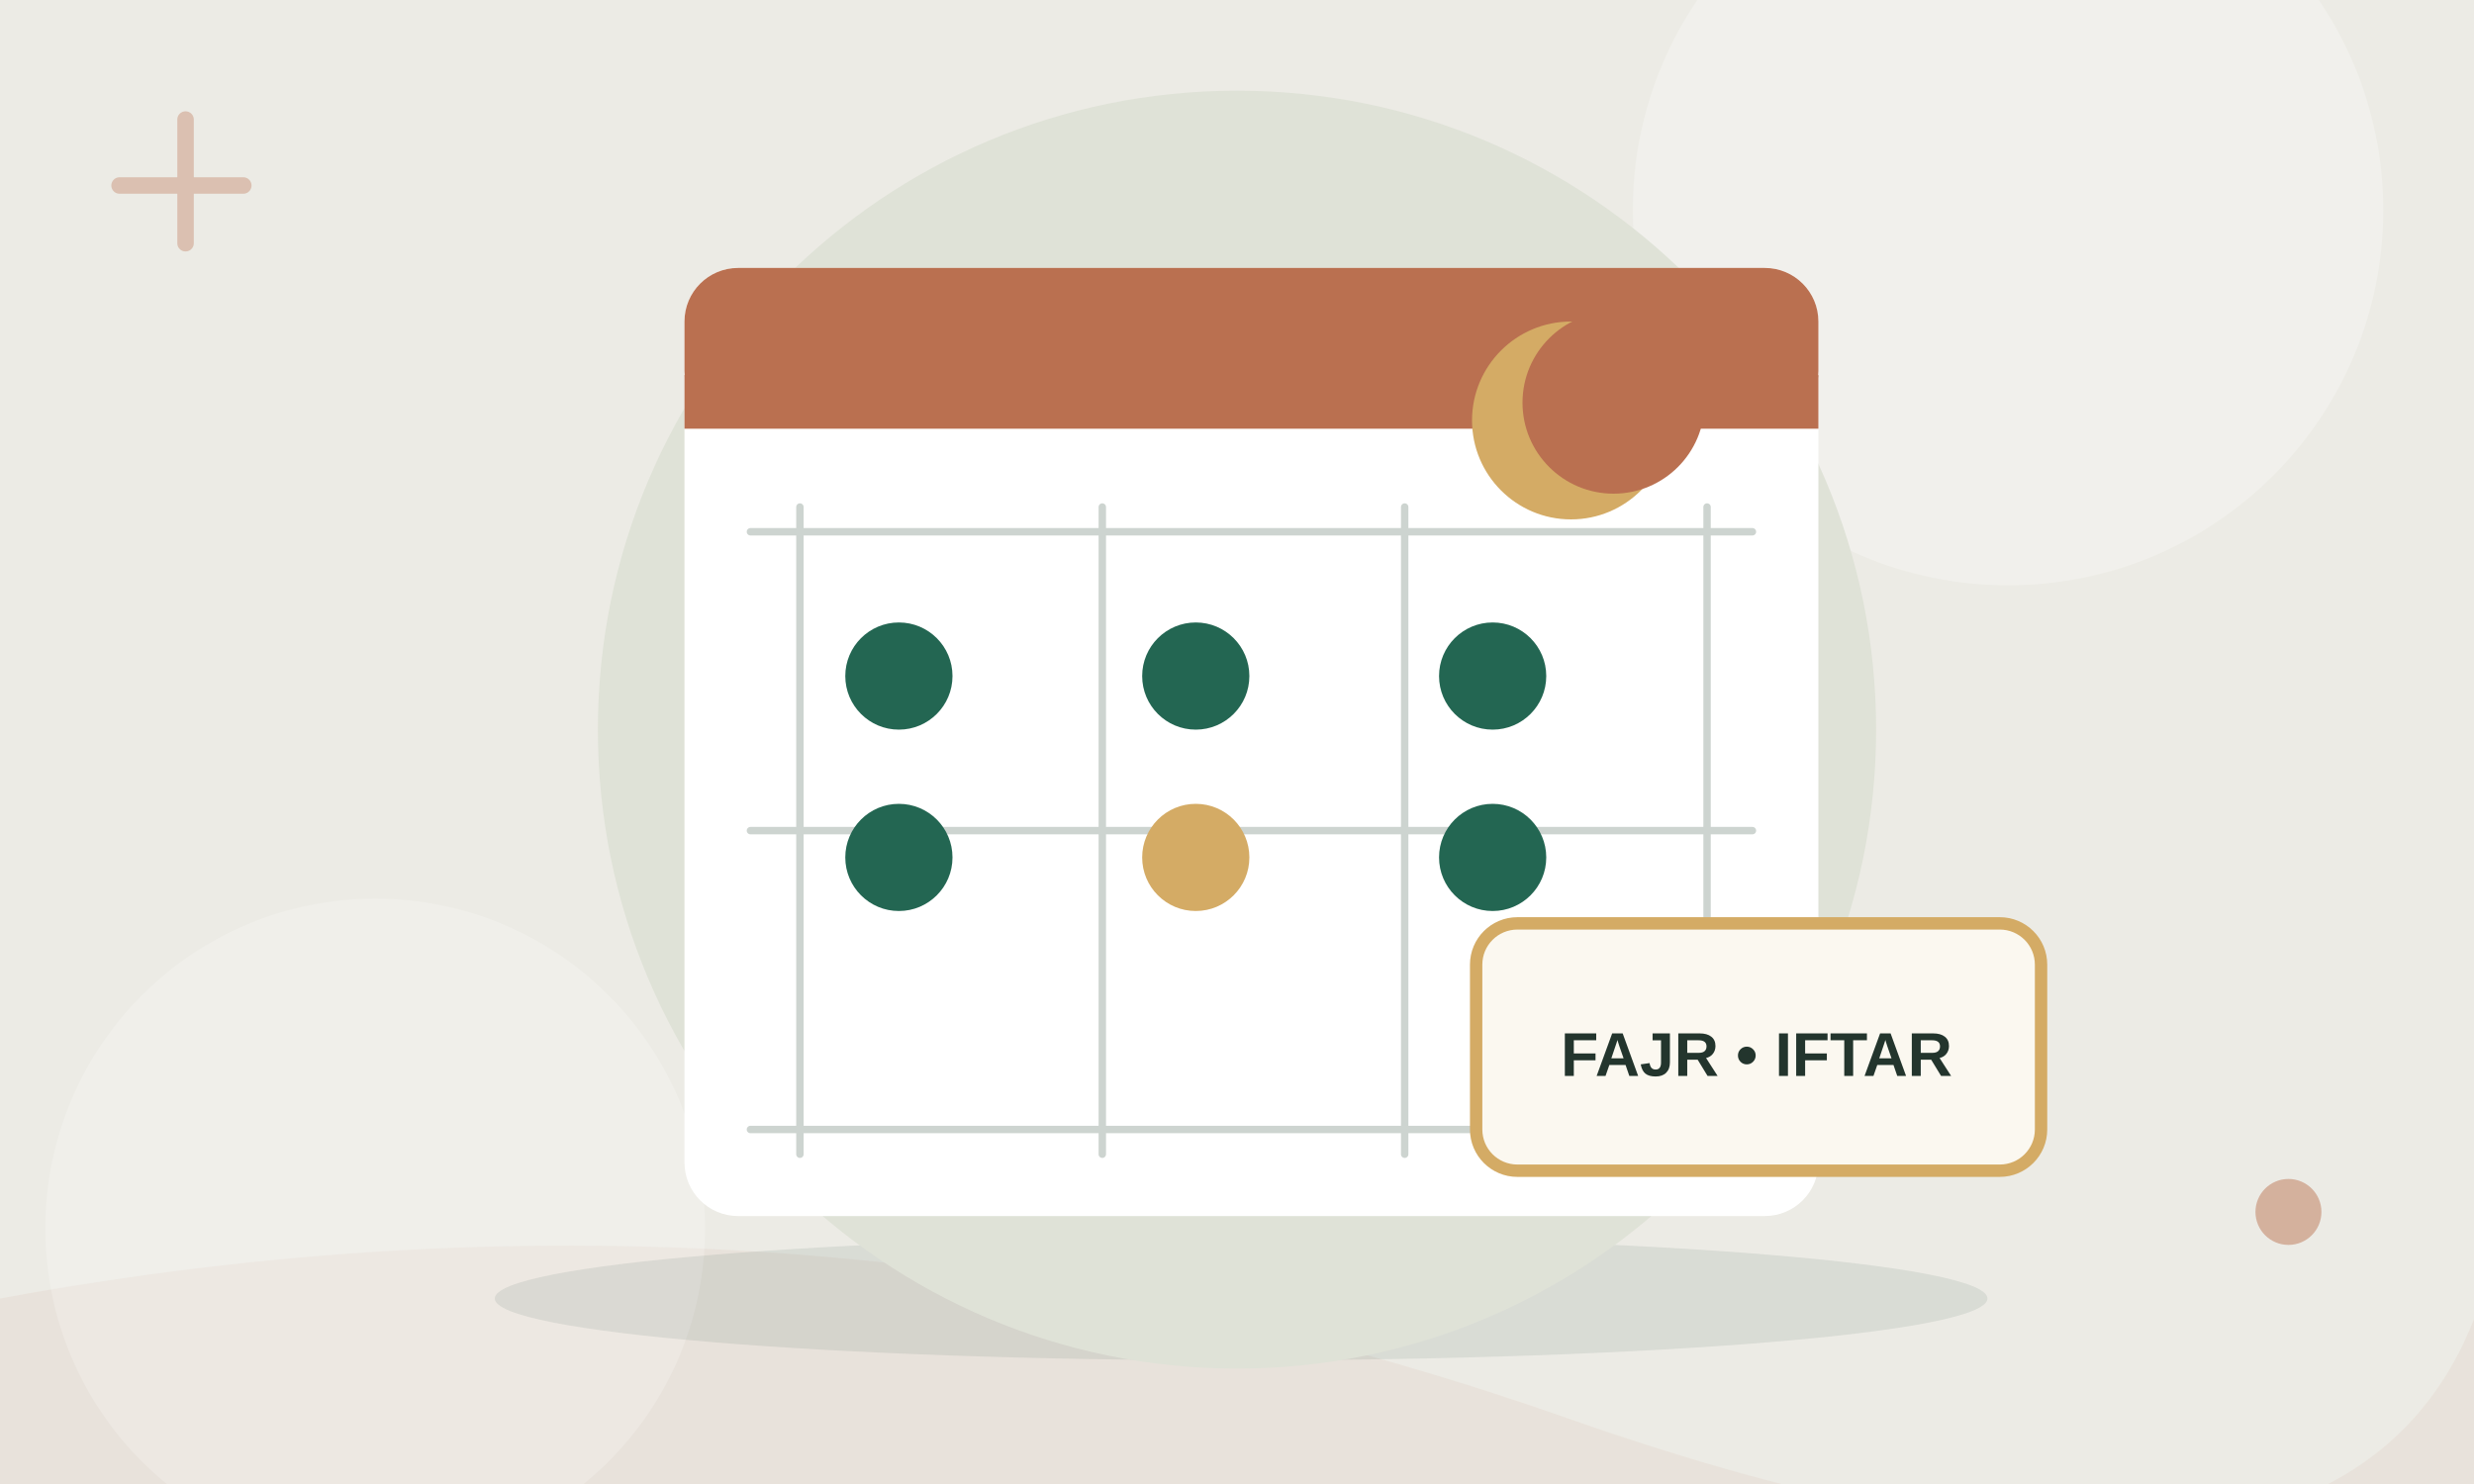
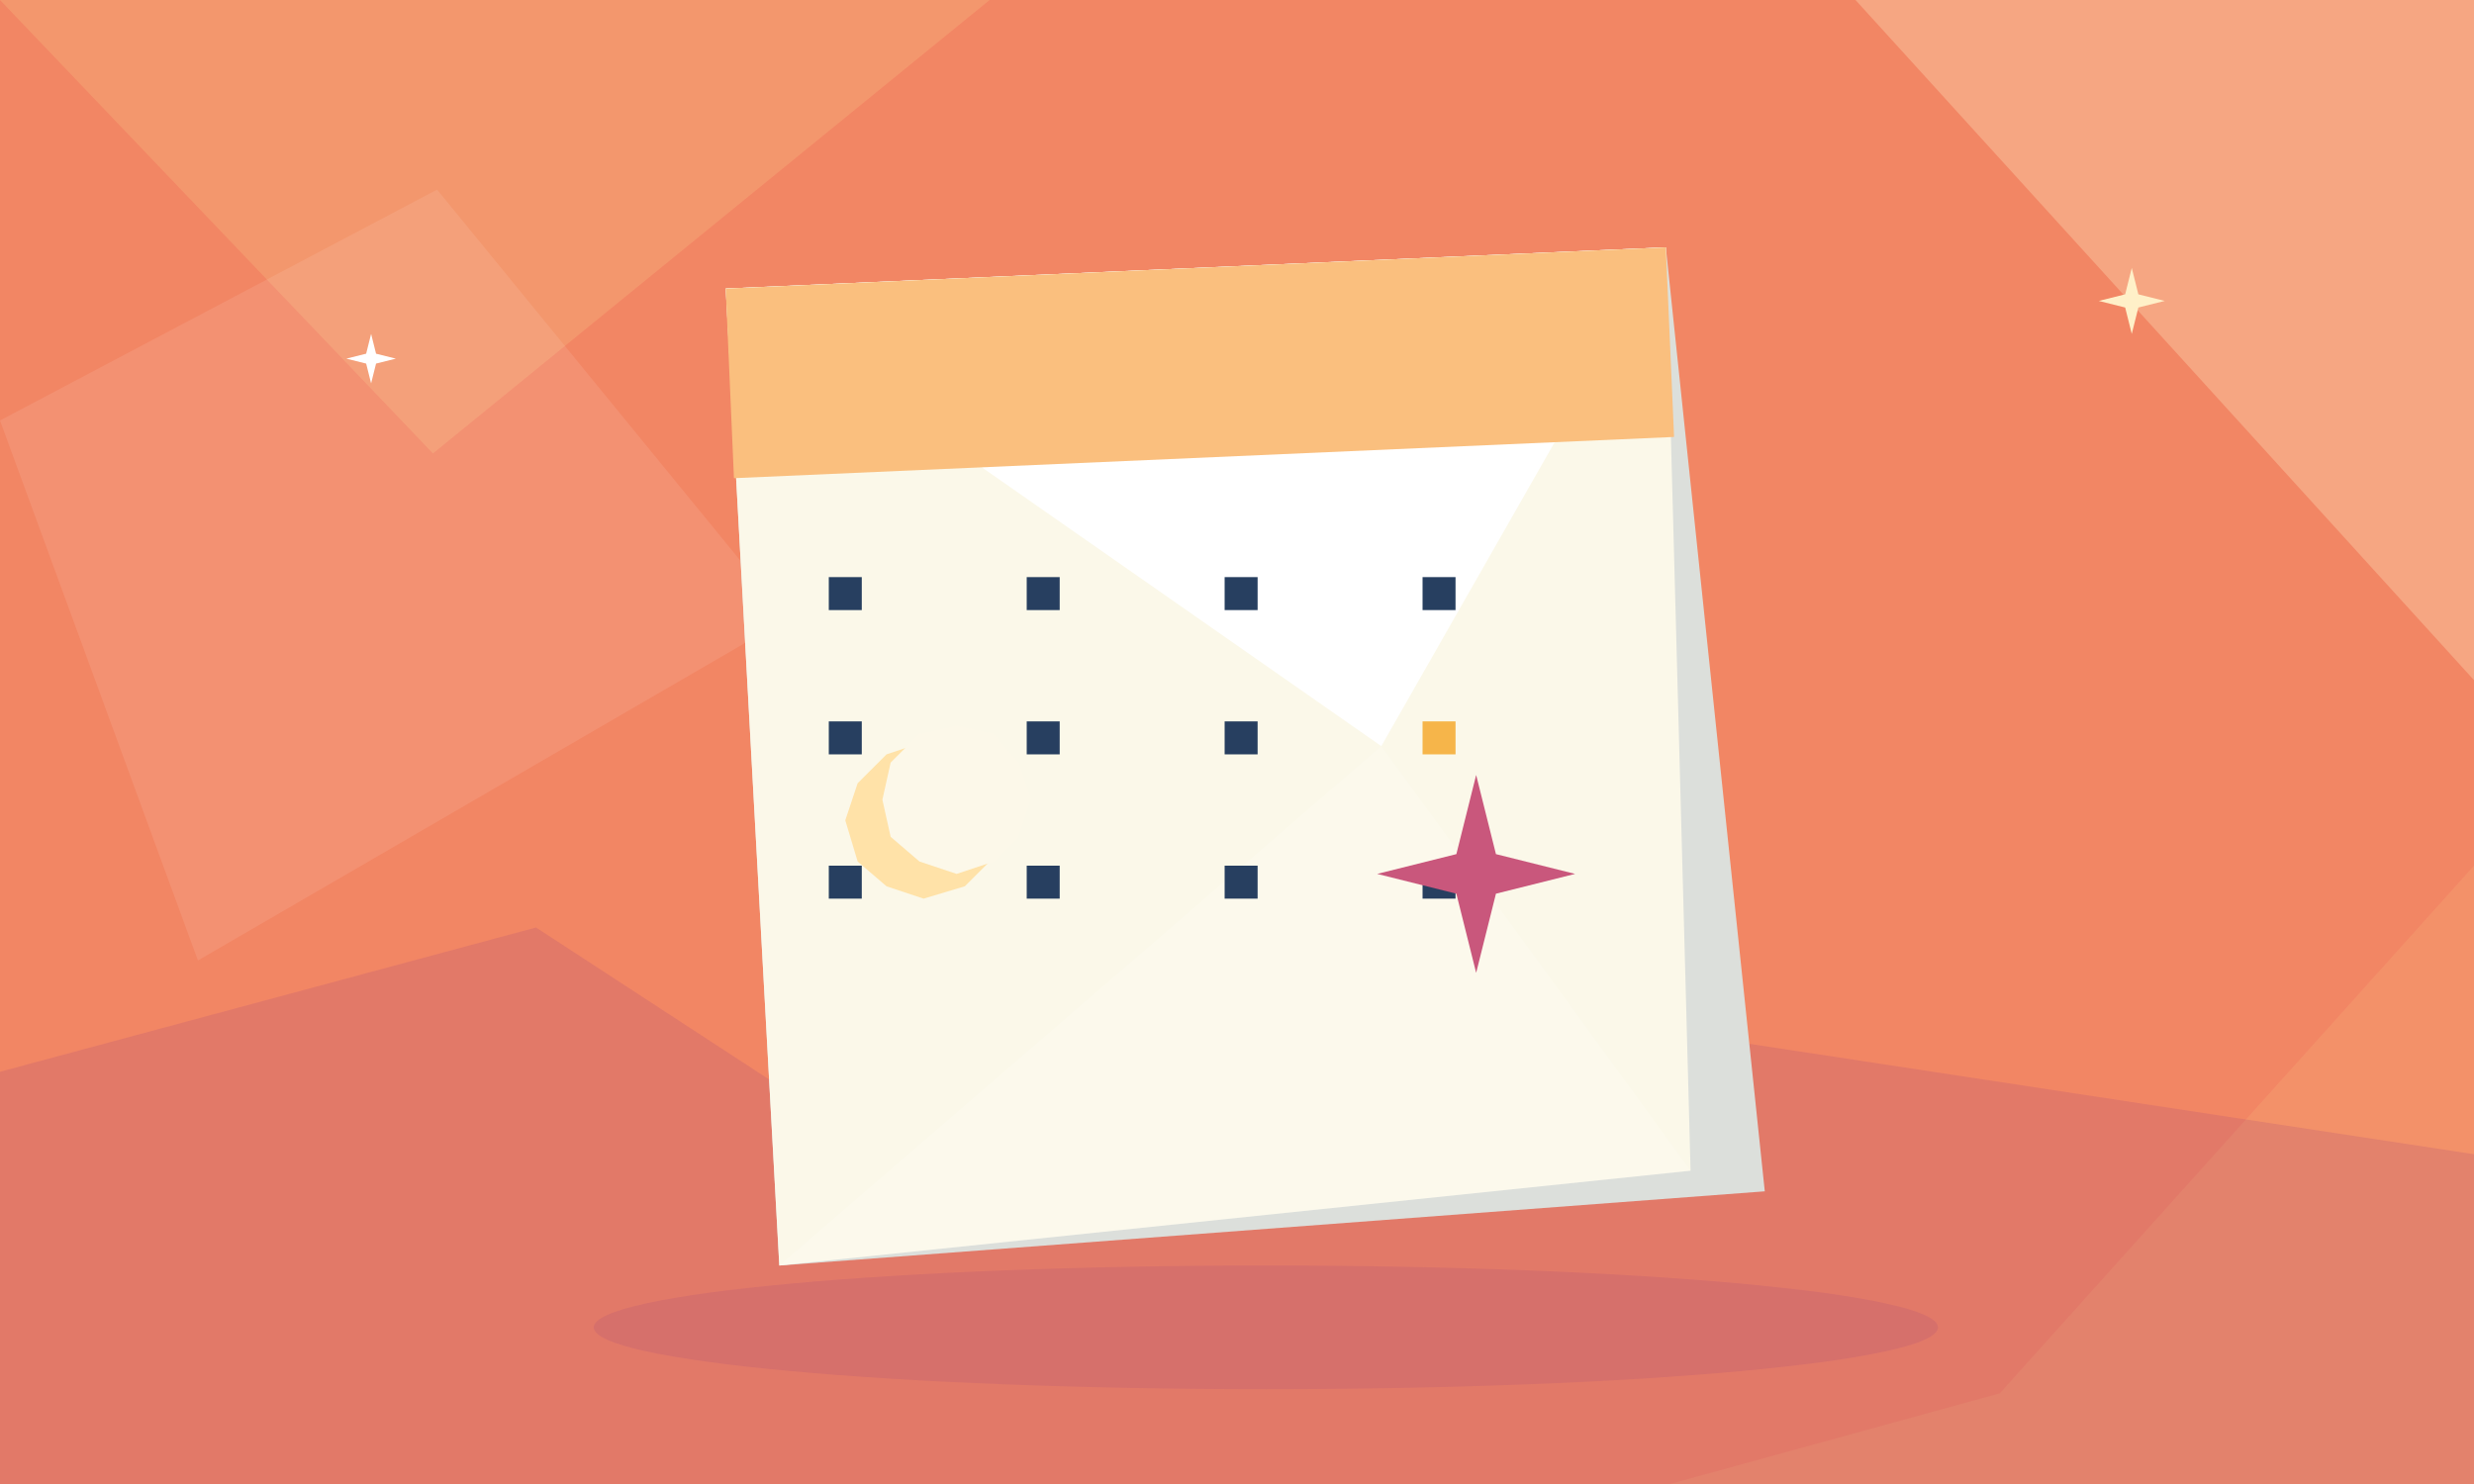
- <svg xmlns="http://www.w3.org/2000/svg" viewBox="0 0 600 360" width="600" height="360" role="img" aria-labelledby="title desc">
-   <rect width="600" height="360" fill="#ECEBE5" />
-   <path d="M0 315Q195 279 380 344T600 320V360H0Z" fill="#BA7050" opacity=".07" />
-   <circle cx="487" cy="51" r="91" fill="#fff" opacity=".25" />
-   <circle cx="91" cy="298" r="80" fill="#fff" opacity=".20" />
-   <ellipse cx="301" cy="315" rx="181" ry="15" fill="#183E32" opacity=".09" />
-   <g>
-     <circle cx="300" cy="177" r="155" fill="#DFE2D7" />
-     <rect x="166" y="65" width="275" height="230" rx="13" fill="#FFFFFF" />
-     <rect x="166" y="65" width="275" height="38" rx="13" fill="#BA7050" />
-     <rect x="166" y="91" width="275" height="13" rx="0" fill="#BA7050" />
-     <path d="M194 123 L194 280" fill="none" stroke="#CDD4D0" stroke-width="1.8" stroke-linecap="round" />
-     <path d="M267.333 123 L267.333 280" fill="none" stroke="#CDD4D0" stroke-width="1.8" stroke-linecap="round" />
-     <path d="M340.667 123 L340.667 280" fill="none" stroke="#CDD4D0" stroke-width="1.8" stroke-linecap="round" />
-     <path d="M414 123 L414 280" fill="none" stroke="#CDD4D0" stroke-width="1.8" stroke-linecap="round" />
-     <path d="M182 129 L425 129" fill="none" stroke="#CDD4D0" stroke-width="1.8" stroke-linecap="round" />
-     <path d="M182 201.5 L425 201.5" fill="none" stroke="#CDD4D0" stroke-width="1.8" stroke-linecap="round" />
-     <path d="M182 274 L425 274" fill="none" stroke="#CDD4D0" stroke-width="1.8" stroke-linecap="round" />
-     <circle cx="381" cy="102" r="24" fill="#D4AB65" />
-     <circle cx="391.32" cy="97.68" r="22.08" fill="#BA7050" />
-     <circle cx="218" cy="164" r="13" fill="#236652" />
-     <circle cx="290" cy="164" r="13" fill="#236652" />
-     <circle cx="362" cy="164" r="13" fill="#236652" />
-     <circle cx="218" cy="208" r="13" fill="#236652" />
-     <circle cx="290" cy="208" r="13" fill="#D4AB65" />
-     <circle cx="362" cy="208" r="13" fill="#236652" />
-     <rect x="358" y="224" width="137" height="60" rx="10" fill="#FBF8F0" stroke="#D4AB65" stroke-width="3" />
-     <text x="426" y="261" fill="#23352D" font-family="Arial,Helvetica,sans-serif" font-size="15" font-weight="700" text-anchor="middle">FAJR  •  IFTAR</text>
+ <svg xmlns="http://www.w3.org/2000/svg" width="600" height="360" viewBox="0 0 600 360" role="img" aria-labelledby="title desc">
+   <rect width="600" height="360" fill="#F28664" />
+   <polygon points="0,0 240,0 105,110" fill="#F9CA89" opacity=".25" />
+   <polygon points="600,0 450,0 600,165" fill="#FFF0C8" opacity=".3" />
+   <polygon points="0,102 106,46 191,150 48,233" fill="#fff" opacity=".09" />
+   <polygon points="485,338 600,210 600,360 405,360" fill="#F9CA89" opacity=".16" />
+   <polygon points="NaN,NaN NaN,NaN NaN,NaN NaN,NaN NaN,NaN NaN,NaN NaN,NaN NaN,NaN NaN,NaN NaN,NaN NaN,NaN" fill="#F9CA89" />
+   <g opacity=".17">
+     <polygon points="NaN,NaN NaN,NaN NaN,NaN NaN,NaN NaN,NaN NaN,NaN NaN,NaN NaN,NaN NaN,NaN NaN,NaN NaN,NaN" fill="#B45275" />
  </g>
-   <path d="M29 45h30M45 29v30" fill="none" stroke="#BA7050" opacity=".35" stroke-width="4" stroke-linecap="round" />
-   <circle cx="555" cy="294" r="8" fill="#BA7050" opacity=".48" />
+   <polygon points="0,260 130,225 245,300 390,248 600,280 600,360 0,360" fill="#B45275" opacity=".25" />
+   <ellipse cx="307" cy="322" rx="163" ry="15" fill="#B45275" opacity=".25" />
+   <polygon points="176,70 404,60 428,289 189,307" fill="#DCDFDB" />
+   <polygon points="176,70 404,60 410,284 189,307" fill="#FBF8E9" />
+   <polygon points="176,70 404,60 335,181" fill="#fff" />
+   <polygon points="189,307 410,284 335,181" fill="#fff" opacity=".15" />
+   <polygon points="176,70 404,60 406,106 178,116" fill="#FABF7E" />
+   <polygon points="209,148 201,148 201,140 209,140" fill="#273F60" />
+   <polygon points="257,148 249,148 249,140 257,140" fill="#273F60" />
+   <polygon points="305,148 297,148 297,140 305,140" fill="#273F60" />
+   <polygon points="353,148 345,148 345,140 353,140" fill="#273F60" />
+   <polygon points="209,183 201,183 201,175 209,175" fill="#273F60" />
+   <polygon points="257,183 249,183 249,175 257,175" fill="#273F60" />
+   <polygon points="305,183 297,183 297,175 305,175" fill="#273F60" />
+   <polygon points="353,183 345,183 345,175 353,175" fill="#F6B54A" />
+   <polygon points="209,218 201,218 201,210 209,210" fill="#273F60" />
+   <polygon points="257,218 249,218 249,210 257,210" fill="#273F60" />
+   <polygon points="305,218 297,218 297,210 305,210" fill="#273F60" />
+   <polygon points="353,218 345,218 345,210 353,210" fill="#273F60" />
+   <polygon points="358,188 362.8,207.2 382,212 362.8,216.8 358,236 353.2,216.8 334,212 353.2,207.2" fill="#C9577C" />
+   <polygon points="224,180 234,183 240,190 243,199 240,209 234,215 224,218 215,215 208,209 205,199 208,190 215,183" fill="#FFE2A8" />
+   <polygon points="232,176 241,178 247,185 250,194 247,203 241,209 232,212 223,209 216,203 214,194 216,185 223,178" fill="#FCF8E9" />
+   <polygon points="517,65 518.6,71.4 525,73 518.6,74.6 517,81 515.4,74.6 509,73 515.4,71.4" fill="#FFF0C8" />
+   <polygon points="90,81 91.2,85.8 96,87 91.2,88.2 90,93 88.8,88.2 84,87 88.8,85.8" fill="#fff" />
</svg>
